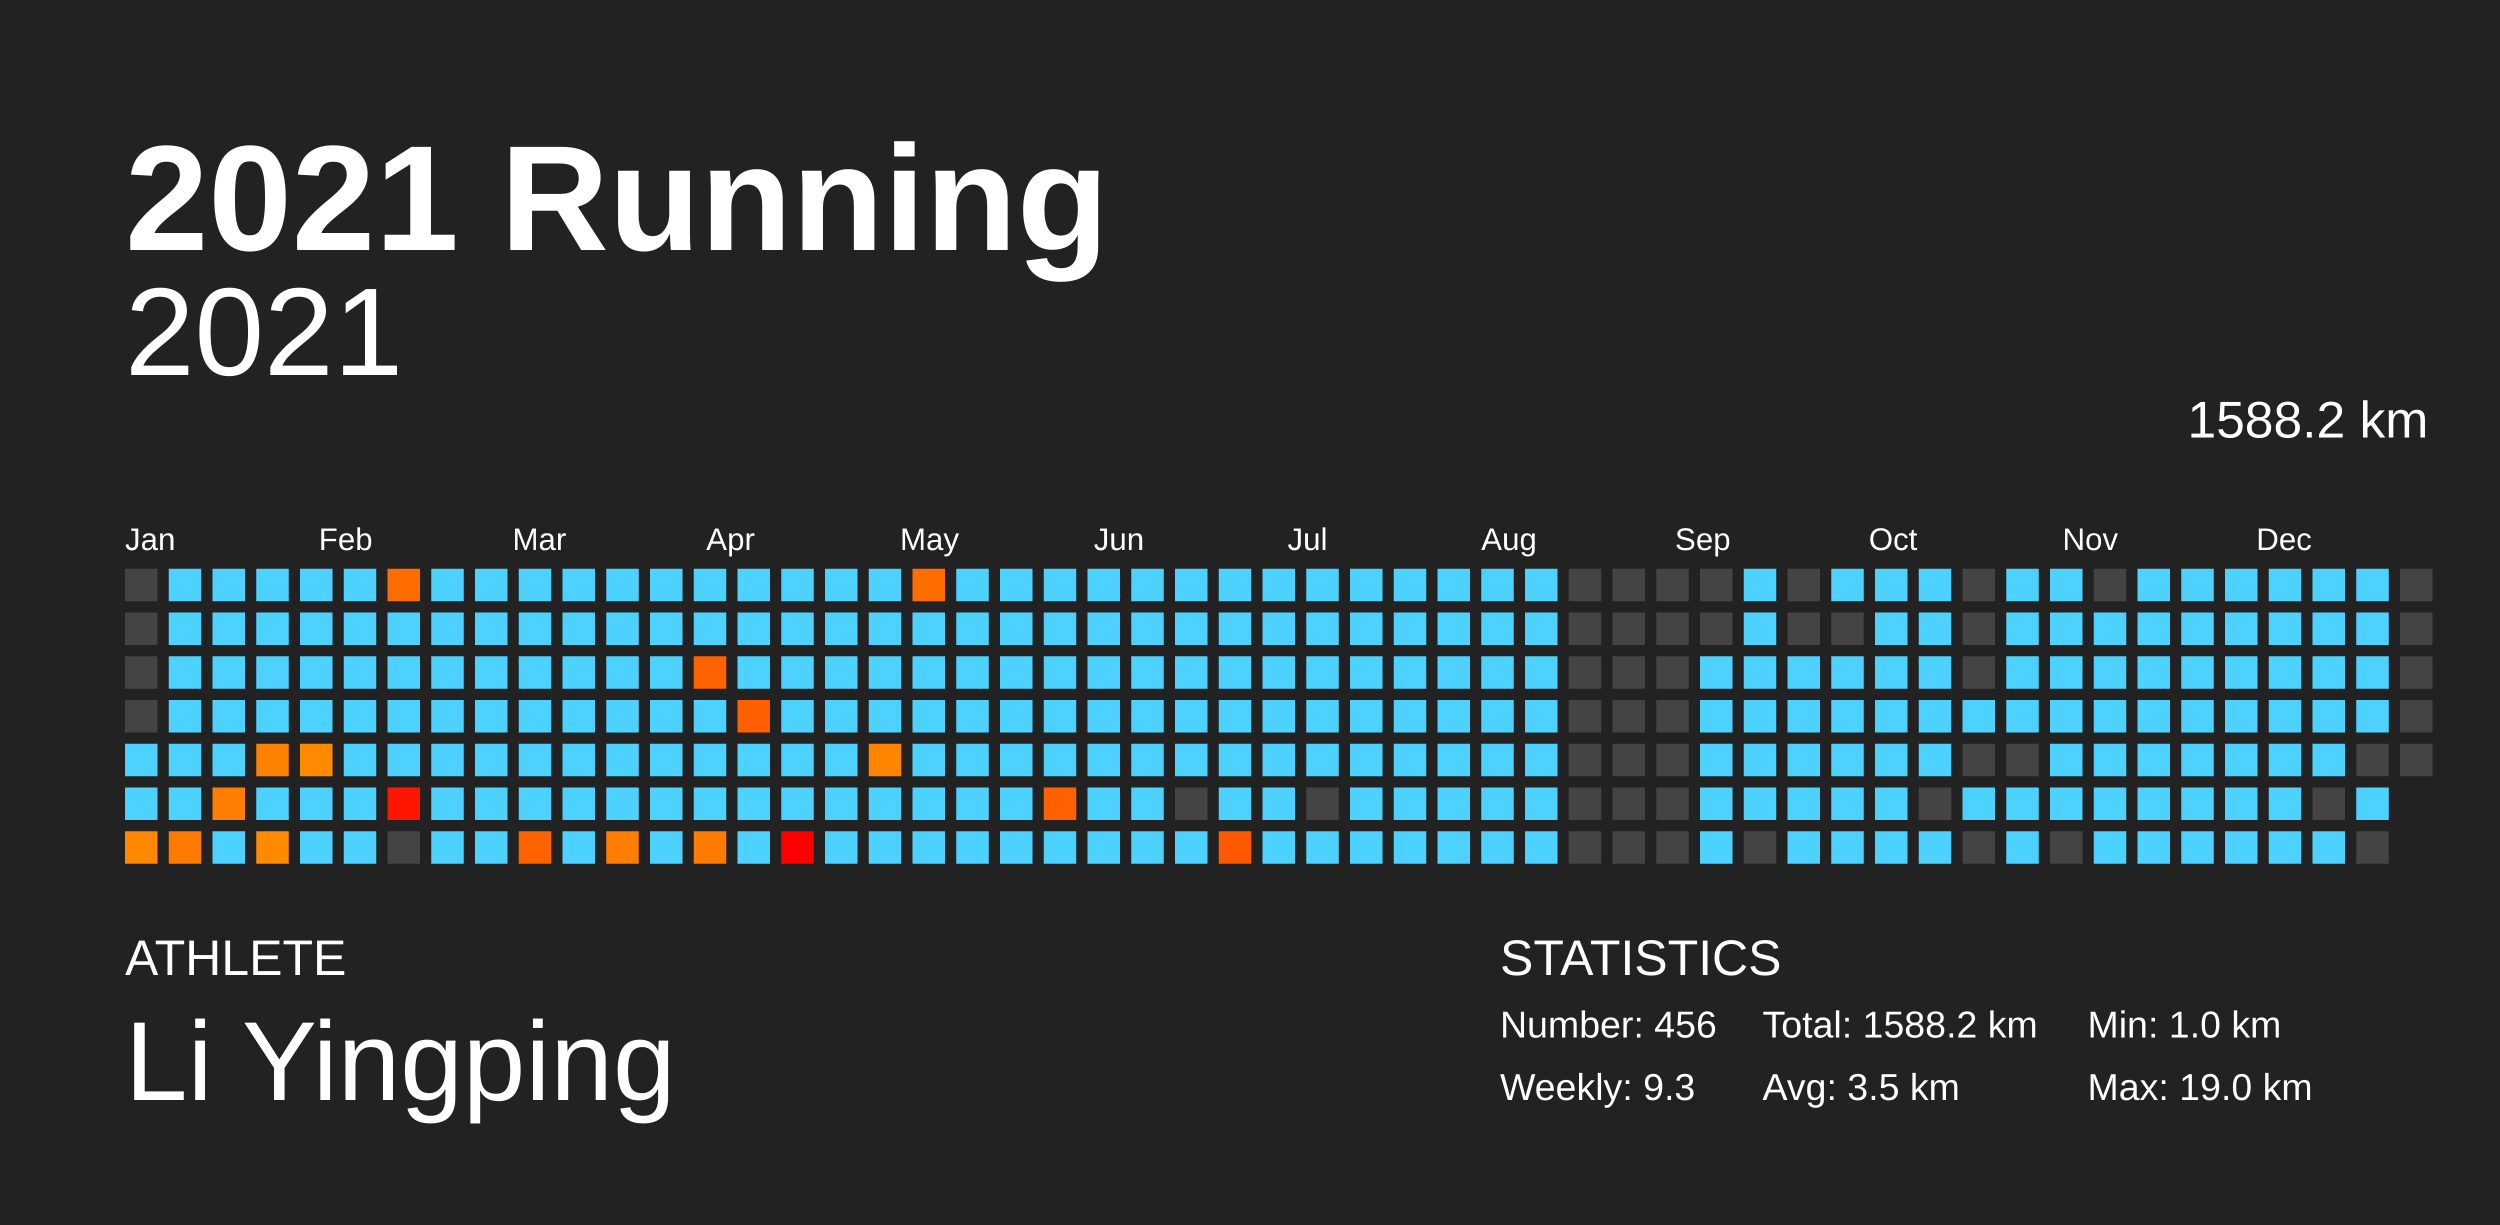
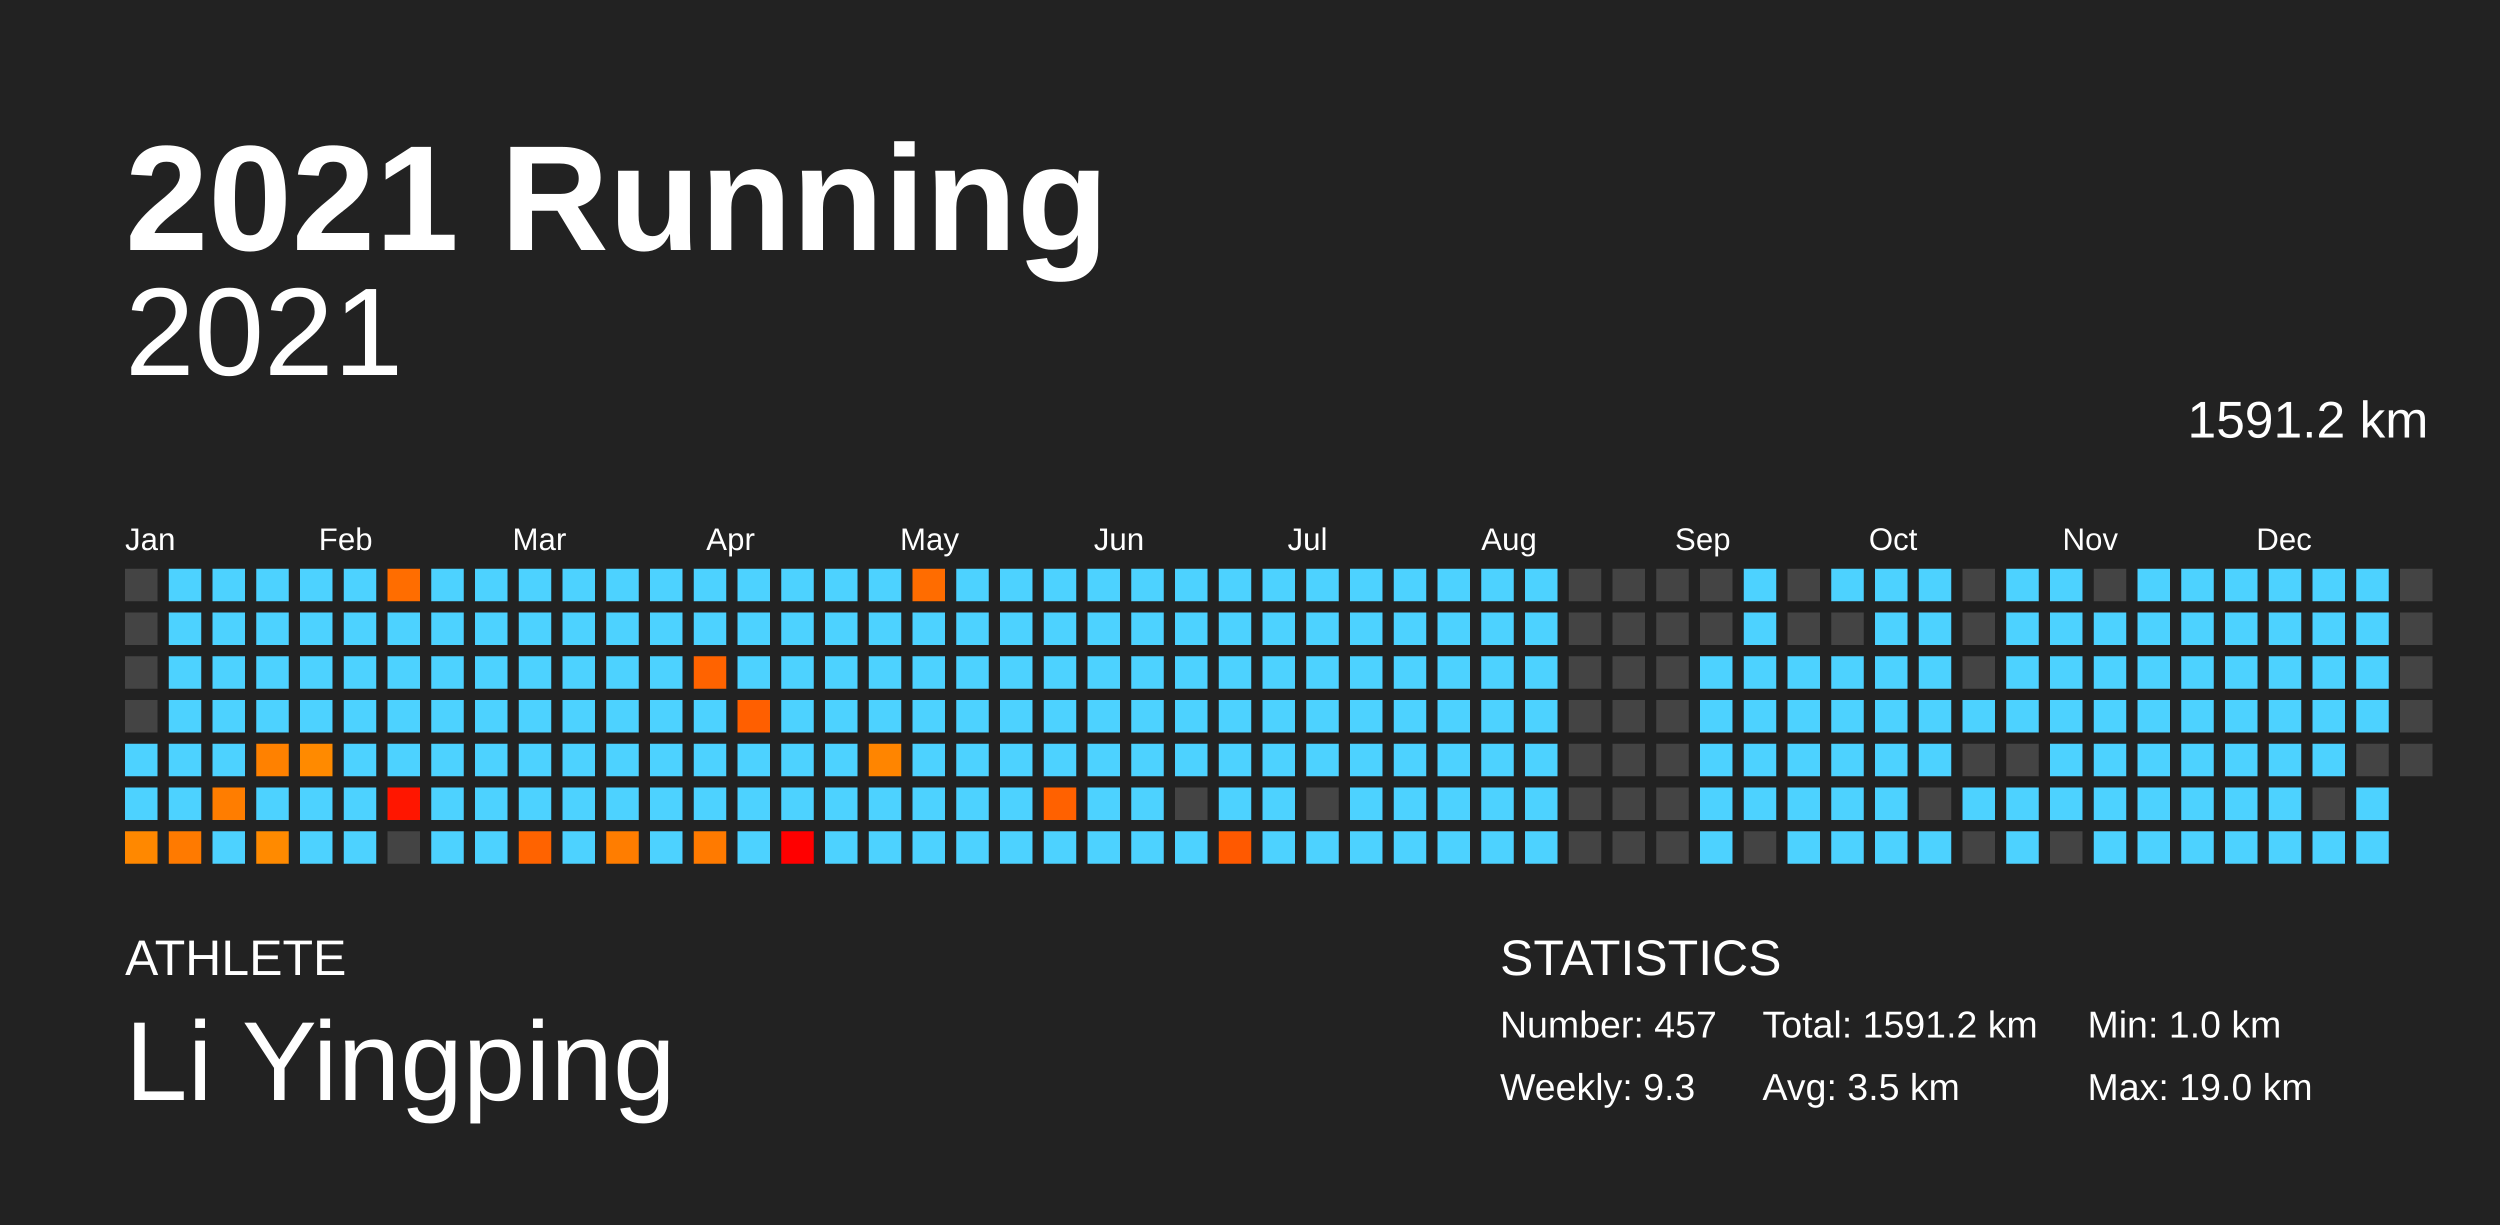
<svg xmlns="http://www.w3.org/2000/svg" baseProfile="full" height="98mm" version="1.1" viewBox="0,0,200,98" width="200mm">
  <defs />
  <rect fill="#222222" height="98" width="200" x="0" y="0" />
  <text fill="#FFFFFF" style="font-size:12px; font-family:Arial; font-weight:bold;" x="10" y="20">2021 Running</text>
  <text fill="#FFFFFF" style="font-size:4px; font-family:Arial" x="10" y="78">ATHLETE</text>
  <text fill="#FFFFFF" style="font-size:9px; font-family:Arial" x="10" y="88">Li Yingping</text>
  <text fill="#FFFFFF" style="font-size:4px; font-family:Arial" x="120" y="78">STATISTICS</text>
-   <text fill="#FFFFFF" style="font-size:3px; font-family:Arial" x="120" y="83">Number: 456</text>
+   <text fill="#FFFFFF" style="font-size:3px; font-family:Arial" x="120" y="83">Number: 457</text>
  <text fill="#FFFFFF" style="font-size:3px; font-family:Arial" x="120" y="88">Weekly: 9.3</text>
-   <text fill="#FFFFFF" style="font-size:3px; font-family:Arial" x="141" y="83">Total: 1588.2 km</text>
+   <text fill="#FFFFFF" style="font-size:3px; font-family:Arial" x="141" y="83">Total: 1591.2 km</text>
  <text fill="#FFFFFF" style="font-size:3px; font-family:Arial" x="141" y="88">Avg: 3.5 km</text>
  <text fill="#FFFFFF" style="font-size:3px; font-family:Arial" x="167" y="83">Min: 1.0 km</text>
  <text fill="#FFFFFF" style="font-size:3px; font-family:Arial" x="167" y="88">Max: 19.0 km</text>
  <text alignment-baseline="hanging" fill="#FFFFFF" style="font-size:10.0px; font-family:Arial;" x="10" y="30">2021</text>
-   <text alignment-baseline="hanging" fill="#FFFFFF" style="font-size:4.125px; font-family:Arial;" x="175" y="35">1588.2 km</text>
+   <text alignment-baseline="hanging" fill="#FFFFFF" style="font-size:4.125px; font-family:Arial;" x="175" y="35">1591.2 km</text>
  <text fill="#FFFFFF" style="font-size:2.5px; font-family:Arial" x="10.0" y="44">Jan</text>
  <text fill="#FFFFFF" style="font-size:2.5px; font-family:Arial" x="25.5" y="44">Feb</text>
  <text fill="#FFFFFF" style="font-size:2.5px; font-family:Arial" x="41.0" y="44">Mar</text>
  <text fill="#FFFFFF" style="font-size:2.5px; font-family:Arial" x="56.5" y="44">Apr</text>
  <text fill="#FFFFFF" style="font-size:2.5px; font-family:Arial" x="72.0" y="44">May</text>
  <text fill="#FFFFFF" style="font-size:2.5px; font-family:Arial" x="87.5" y="44">Jun</text>
  <text fill="#FFFFFF" style="font-size:2.5px; font-family:Arial" x="103.0" y="44">Jul</text>
  <text fill="#FFFFFF" style="font-size:2.5px; font-family:Arial" x="118.5" y="44">Aug</text>
  <text fill="#FFFFFF" style="font-size:2.5px; font-family:Arial" x="134.0" y="44">Sep</text>
  <text fill="#FFFFFF" style="font-size:2.5px; font-family:Arial" x="149.5" y="44">Oct</text>
  <text fill="#FFFFFF" style="font-size:2.5px; font-family:Arial" x="165.0" y="44">Nov</text>
  <text fill="#FFFFFF" style="font-size:2.5px; font-family:Arial" x="180.5" y="44">Dec</text>
  <rect fill="#444444" height="2.6" width="2.6" x="10.0" y="45.5" />
  <rect fill="#444444" height="2.6" width="2.6" x="10.0" y="49.0" />
  <rect fill="#444444" height="2.6" width="2.6" x="10.0" y="52.5" />
  <rect fill="#444444" height="2.6" width="2.6" x="10.0" y="56.0" />
  <rect fill="#4dd2ff" height="2.6" width="2.6" x="10.0" y="59.5" />
  <rect fill="#4dd2ff" height="2.6" width="2.6" x="10.0" y="63.0" />
  <rect fill="#ff8800" height="2.6" width="2.6" x="10.0" y="66.5" />
  <rect fill="#4dd2ff" height="2.6" width="2.6" x="13.5" y="45.5" />
  <rect fill="#4dd2ff" height="2.6" width="2.6" x="13.5" y="49.0" />
  <rect fill="#4dd2ff" height="2.6" width="2.6" x="13.5" y="52.5" />
  <rect fill="#4dd2ff" height="2.6" width="2.6" x="13.5" y="56.0" />
  <rect fill="#4dd2ff" height="2.6" width="2.6" x="13.5" y="59.5" />
  <rect fill="#4dd2ff" height="2.6" width="2.6" x="13.5" y="63.0" />
  <rect fill="#ff7a00" height="2.6" width="2.6" x="13.5" y="66.5" />
  <rect fill="#4dd2ff" height="2.6" width="2.6" x="17.0" y="45.5" />
  <rect fill="#4dd2ff" height="2.6" width="2.6" x="17.0" y="49.0" />
  <rect fill="#4dd2ff" height="2.6" width="2.6" x="17.0" y="52.5" />
  <rect fill="#4dd2ff" height="2.6" width="2.6" x="17.0" y="56.0" />
  <rect fill="#4dd2ff" height="2.6" width="2.6" x="17.0" y="59.5" />
  <rect fill="#ff7d00" height="2.6" width="2.6" x="17.0" y="63.0" />
  <rect fill="#4dd2ff" height="2.6" width="2.6" x="17.0" y="66.5" />
  <rect fill="#4dd2ff" height="2.6" width="2.6" x="20.5" y="45.5" />
  <rect fill="#4dd2ff" height="2.6" width="2.6" x="20.5" y="49.0" />
  <rect fill="#4dd2ff" height="2.6" width="2.6" x="20.5" y="52.5" />
  <rect fill="#4dd2ff" height="2.6" width="2.6" x="20.5" y="56.0" />
  <rect fill="#ff8100" height="2.6" width="2.6" x="20.5" y="59.5" />
  <rect fill="#4dd2ff" height="2.6" width="2.6" x="20.5" y="63.0" />
  <rect fill="#ff8a00" height="2.6" width="2.6" x="20.5" y="66.5" />
  <rect fill="#4dd2ff" height="2.6" width="2.6" x="24.0" y="45.5" />
  <rect fill="#4dd2ff" height="2.6" width="2.6" x="24.0" y="49.0" />
  <rect fill="#4dd2ff" height="2.6" width="2.6" x="24.0" y="52.5" />
  <rect fill="#4dd2ff" height="2.6" width="2.6" x="24.0" y="56.0" />
  <rect fill="#ff8a00" height="2.6" width="2.6" x="24.0" y="59.5" />
  <rect fill="#4dd2ff" height="2.6" width="2.6" x="24.0" y="63.0" />
  <rect fill="#4dd2ff" height="2.6" width="2.6" x="24.0" y="66.5" />
  <rect fill="#4dd2ff" height="2.6" width="2.6" x="27.5" y="45.5" />
  <rect fill="#4dd2ff" height="2.6" width="2.6" x="27.5" y="49.0" />
  <rect fill="#4dd2ff" height="2.6" width="2.6" x="27.5" y="52.5" />
  <rect fill="#4dd2ff" height="2.6" width="2.6" x="27.5" y="56.0" />
  <rect fill="#4dd2ff" height="2.6" width="2.6" x="27.5" y="59.5" />
  <rect fill="#4dd2ff" height="2.6" width="2.6" x="27.5" y="63.0" />
  <rect fill="#4dd2ff" height="2.6" width="2.6" x="27.5" y="66.5" />
  <rect fill="#ff6d00" height="2.6" width="2.6" x="31.0" y="45.5" />
  <rect fill="#4dd2ff" height="2.6" width="2.6" x="31.0" y="49.0" />
  <rect fill="#4dd2ff" height="2.6" width="2.6" x="31.0" y="52.5" />
  <rect fill="#4dd2ff" height="2.6" width="2.6" x="31.0" y="56.0" />
  <rect fill="#4dd2ff" height="2.6" width="2.6" x="31.0" y="59.5" />
  <rect fill="#ff1600" height="2.6" width="2.6" x="31.0" y="63.0" />
  <rect fill="#444444" height="2.6" width="2.6" x="31.0" y="66.5" />
  <rect fill="#4dd2ff" height="2.6" width="2.6" x="34.5" y="45.5" />
  <rect fill="#4dd2ff" height="2.6" width="2.6" x="34.5" y="49.0" />
  <rect fill="#4dd2ff" height="2.6" width="2.6" x="34.5" y="52.5" />
  <rect fill="#4dd2ff" height="2.6" width="2.6" x="34.5" y="56.0" />
  <rect fill="#4dd2ff" height="2.6" width="2.6" x="34.5" y="59.5" />
  <rect fill="#4dd2ff" height="2.6" width="2.6" x="34.5" y="63.0" />
  <rect fill="#4dd2ff" height="2.6" width="2.6" x="34.5" y="66.5" />
  <rect fill="#4dd2ff" height="2.6" width="2.6" x="38.0" y="45.5" />
  <rect fill="#4dd2ff" height="2.6" width="2.6" x="38.0" y="49.0" />
  <rect fill="#4dd2ff" height="2.6" width="2.6" x="38.0" y="52.5" />
  <rect fill="#4dd2ff" height="2.6" width="2.6" x="38.0" y="56.0" />
  <rect fill="#4dd2ff" height="2.6" width="2.6" x="38.0" y="59.5" />
  <rect fill="#4dd2ff" height="2.6" width="2.6" x="38.0" y="63.0" />
  <rect fill="#4dd2ff" height="2.6" width="2.6" x="38.0" y="66.5" />
  <rect fill="#4dd2ff" height="2.6" width="2.6" x="41.5" y="45.5" />
  <rect fill="#4dd2ff" height="2.6" width="2.6" x="41.5" y="49.0" />
  <rect fill="#4dd2ff" height="2.6" width="2.6" x="41.5" y="52.5" />
  <rect fill="#4dd2ff" height="2.6" width="2.6" x="41.5" y="56.0" />
  <rect fill="#4dd2ff" height="2.6" width="2.6" x="41.5" y="59.5" />
  <rect fill="#4dd2ff" height="2.6" width="2.6" x="41.5" y="63.0" />
  <rect fill="#ff6300" height="2.6" width="2.6" x="41.5" y="66.5" />
  <rect fill="#4dd2ff" height="2.6" width="2.6" x="45.0" y="45.5" />
  <rect fill="#4dd2ff" height="2.6" width="2.6" x="45.0" y="49.0" />
  <rect fill="#4dd2ff" height="2.6" width="2.6" x="45.0" y="52.5" />
  <rect fill="#4dd2ff" height="2.6" width="2.6" x="45.0" y="56.0" />
  <rect fill="#4dd2ff" height="2.6" width="2.6" x="45.0" y="59.5" />
  <rect fill="#4dd2ff" height="2.6" width="2.6" x="45.0" y="63.0" />
  <rect fill="#4dd2ff" height="2.6" width="2.6" x="45.0" y="66.5" />
  <rect fill="#4dd2ff" height="2.6" width="2.6" x="48.5" y="45.5" />
  <rect fill="#4dd2ff" height="2.6" width="2.6" x="48.5" y="49.0" />
  <rect fill="#4dd2ff" height="2.6" width="2.6" x="48.5" y="52.5" />
  <rect fill="#4dd2ff" height="2.6" width="2.6" x="48.5" y="56.0" />
  <rect fill="#4dd2ff" height="2.6" width="2.6" x="48.5" y="59.5" />
  <rect fill="#4dd2ff" height="2.6" width="2.6" x="48.5" y="63.0" />
  <rect fill="#ff7d00" height="2.6" width="2.6" x="48.5" y="66.5" />
  <rect fill="#4dd2ff" height="2.6" width="2.6" x="52.0" y="45.5" />
  <rect fill="#4dd2ff" height="2.6" width="2.6" x="52.0" y="49.0" />
  <rect fill="#4dd2ff" height="2.6" width="2.6" x="52.0" y="52.5" />
  <rect fill="#4dd2ff" height="2.6" width="2.6" x="52.0" y="56.0" />
  <rect fill="#4dd2ff" height="2.6" width="2.6" x="52.0" y="59.5" />
  <rect fill="#4dd2ff" height="2.6" width="2.6" x="52.0" y="63.0" />
  <rect fill="#4dd2ff" height="2.6" width="2.6" x="52.0" y="66.5" />
  <rect fill="#4dd2ff" height="2.6" width="2.6" x="55.5" y="45.5" />
  <rect fill="#4dd2ff" height="2.6" width="2.6" x="55.5" y="49.0" />
  <rect fill="#ff6300" height="2.6" width="2.6" x="55.5" y="52.5" />
  <rect fill="#4dd2ff" height="2.6" width="2.6" x="55.5" y="56.0" />
  <rect fill="#4dd2ff" height="2.6" width="2.6" x="55.5" y="59.5" />
  <rect fill="#4dd2ff" height="2.6" width="2.6" x="55.5" y="63.0" />
  <rect fill="#ff7a00" height="2.6" width="2.6" x="55.5" y="66.5" />
  <rect fill="#4dd2ff" height="2.6" width="2.6" x="59.0" y="45.5" />
  <rect fill="#4dd2ff" height="2.6" width="2.6" x="59.0" y="49.0" />
  <rect fill="#4dd2ff" height="2.6" width="2.6" x="59.0" y="52.5" />
  <rect fill="#ff5f00" height="2.6" width="2.6" x="59.0" y="56.0" />
  <rect fill="#4dd2ff" height="2.6" width="2.6" x="59.0" y="59.5" />
  <rect fill="#4dd2ff" height="2.6" width="2.6" x="59.0" y="63.0" />
  <rect fill="#4dd2ff" height="2.6" width="2.6" x="59.0" y="66.5" />
  <rect fill="#4dd2ff" height="2.6" width="2.6" x="62.5" y="45.5" />
  <rect fill="#4dd2ff" height="2.6" width="2.6" x="62.5" y="49.0" />
  <rect fill="#4dd2ff" height="2.6" width="2.6" x="62.5" y="52.5" />
  <rect fill="#4dd2ff" height="2.6" width="2.6" x="62.5" y="56.0" />
  <rect fill="#4dd2ff" height="2.6" width="2.6" x="62.5" y="59.5" />
  <rect fill="#4dd2ff" height="2.6" width="2.6" x="62.5" y="63.0" />
  <rect fill="red" height="2.6" width="2.6" x="62.5" y="66.5" />
  <rect fill="#4dd2ff" height="2.6" width="2.6" x="66.0" y="45.5" />
  <rect fill="#4dd2ff" height="2.6" width="2.6" x="66.0" y="49.0" />
  <rect fill="#4dd2ff" height="2.6" width="2.6" x="66.0" y="52.5" />
  <rect fill="#4dd2ff" height="2.6" width="2.6" x="66.0" y="56.0" />
  <rect fill="#4dd2ff" height="2.6" width="2.6" x="66.0" y="59.5" />
  <rect fill="#4dd2ff" height="2.6" width="2.6" x="66.0" y="63.0" />
  <rect fill="#4dd2ff" height="2.6" width="2.6" x="66.0" y="66.5" />
  <rect fill="#4dd2ff" height="2.6" width="2.6" x="69.5" y="45.5" />
  <rect fill="#4dd2ff" height="2.6" width="2.6" x="69.5" y="49.0" />
  <rect fill="#4dd2ff" height="2.6" width="2.6" x="69.5" y="52.5" />
  <rect fill="#4dd2ff" height="2.6" width="2.6" x="69.5" y="56.0" />
  <rect fill="#ff8500" height="2.6" width="2.6" x="69.5" y="59.5" />
  <rect fill="#4dd2ff" height="2.6" width="2.6" x="69.5" y="63.0" />
  <rect fill="#4dd2ff" height="2.6" width="2.6" x="69.5" y="66.5" />
  <rect fill="#ff6c00" height="2.6" width="2.6" x="73.0" y="45.5" />
  <rect fill="#4dd2ff" height="2.6" width="2.6" x="73.0" y="49.0" />
  <rect fill="#4dd2ff" height="2.6" width="2.6" x="73.0" y="52.5" />
  <rect fill="#4dd2ff" height="2.6" width="2.6" x="73.0" y="56.0" />
  <rect fill="#4dd2ff" height="2.6" width="2.6" x="73.0" y="59.5" />
  <rect fill="#4dd2ff" height="2.6" width="2.6" x="73.0" y="63.0" />
  <rect fill="#4dd2ff" height="2.6" width="2.6" x="73.0" y="66.5" />
  <rect fill="#4dd2ff" height="2.6" width="2.6" x="76.5" y="45.5" />
  <rect fill="#4dd2ff" height="2.6" width="2.6" x="76.5" y="49.0" />
  <rect fill="#4dd2ff" height="2.6" width="2.6" x="76.5" y="52.5" />
  <rect fill="#4dd2ff" height="2.6" width="2.6" x="76.5" y="56.0" />
  <rect fill="#4dd2ff" height="2.6" width="2.6" x="76.5" y="59.5" />
  <rect fill="#4dd2ff" height="2.6" width="2.6" x="76.5" y="63.0" />
  <rect fill="#4dd2ff" height="2.6" width="2.6" x="76.5" y="66.5" />
  <rect fill="#4dd2ff" height="2.6" width="2.6" x="80.0" y="45.5" />
  <rect fill="#4dd2ff" height="2.6" width="2.6" x="80.0" y="49.0" />
  <rect fill="#4dd2ff" height="2.6" width="2.6" x="80.0" y="52.5" />
  <rect fill="#4dd2ff" height="2.6" width="2.6" x="80.0" y="56.0" />
  <rect fill="#4dd2ff" height="2.6" width="2.6" x="80.0" y="59.5" />
  <rect fill="#4dd2ff" height="2.6" width="2.6" x="80.0" y="63.0" />
  <rect fill="#4dd2ff" height="2.6" width="2.6" x="80.0" y="66.5" />
  <rect fill="#4dd2ff" height="2.6" width="2.6" x="83.5" y="45.5" />
  <rect fill="#4dd2ff" height="2.6" width="2.6" x="83.5" y="49.0" />
  <rect fill="#4dd2ff" height="2.6" width="2.6" x="83.5" y="52.5" />
  <rect fill="#4dd2ff" height="2.6" width="2.6" x="83.5" y="56.0" />
  <rect fill="#4dd2ff" height="2.6" width="2.6" x="83.5" y="59.5" />
  <rect fill="#ff6100" height="2.6" width="2.6" x="83.5" y="63.0" />
  <rect fill="#4dd2ff" height="2.6" width="2.6" x="83.5" y="66.5" />
  <rect fill="#4dd2ff" height="2.6" width="2.6" x="87.0" y="45.5" />
  <rect fill="#4dd2ff" height="2.6" width="2.6" x="87.0" y="49.0" />
  <rect fill="#4dd2ff" height="2.6" width="2.6" x="87.0" y="52.5" />
  <rect fill="#4dd2ff" height="2.6" width="2.6" x="87.0" y="56.0" />
  <rect fill="#4dd2ff" height="2.6" width="2.6" x="87.0" y="59.5" />
  <rect fill="#4dd2ff" height="2.6" width="2.6" x="87.0" y="63.0" />
  <rect fill="#4dd2ff" height="2.6" width="2.6" x="87.0" y="66.5" />
  <rect fill="#4dd2ff" height="2.6" width="2.6" x="90.5" y="45.5" />
  <rect fill="#4dd2ff" height="2.6" width="2.6" x="90.5" y="49.0" />
  <rect fill="#4dd2ff" height="2.6" width="2.6" x="90.5" y="52.5" />
  <rect fill="#4dd2ff" height="2.6" width="2.6" x="90.5" y="56.0" />
  <rect fill="#4dd2ff" height="2.6" width="2.6" x="90.5" y="59.5" />
  <rect fill="#4dd2ff" height="2.6" width="2.6" x="90.5" y="63.0" />
  <rect fill="#4dd2ff" height="2.6" width="2.6" x="90.5" y="66.5" />
  <rect fill="#4dd2ff" height="2.6" width="2.6" x="94.0" y="45.5" />
  <rect fill="#4dd2ff" height="2.6" width="2.6" x="94.0" y="49.0" />
  <rect fill="#4dd2ff" height="2.6" width="2.6" x="94.0" y="52.5" />
  <rect fill="#4dd2ff" height="2.6" width="2.6" x="94.0" y="56.0" />
  <rect fill="#4dd2ff" height="2.6" width="2.6" x="94.0" y="59.5" />
  <rect fill="#444444" height="2.6" width="2.6" x="94.0" y="63.0" />
  <rect fill="#4dd2ff" height="2.6" width="2.6" x="94.0" y="66.5" />
  <rect fill="#4dd2ff" height="2.6" width="2.6" x="97.5" y="45.5" />
  <rect fill="#4dd2ff" height="2.6" width="2.6" x="97.5" y="49.0" />
  <rect fill="#4dd2ff" height="2.6" width="2.6" x="97.5" y="52.5" />
  <rect fill="#4dd2ff" height="2.6" width="2.6" x="97.5" y="56.0" />
  <rect fill="#4dd2ff" height="2.6" width="2.6" x="97.5" y="59.5" />
  <rect fill="#4dd2ff" height="2.6" width="2.6" x="97.5" y="63.0" />
  <rect fill="#ff5900" height="2.6" width="2.6" x="97.5" y="66.5" />
  <rect fill="#4dd2ff" height="2.6" width="2.6" x="101.0" y="45.5" />
  <rect fill="#4dd2ff" height="2.6" width="2.6" x="101.0" y="49.0" />
  <rect fill="#4dd2ff" height="2.6" width="2.6" x="101.0" y="52.5" />
  <rect fill="#4dd2ff" height="2.6" width="2.6" x="101.0" y="56.0" />
  <rect fill="#4dd2ff" height="2.6" width="2.6" x="101.0" y="59.5" />
  <rect fill="#4dd2ff" height="2.6" width="2.6" x="101.0" y="63.0" />
  <rect fill="#4dd2ff" height="2.6" width="2.6" x="101.0" y="66.5" />
  <rect fill="#4dd2ff" height="2.6" width="2.6" x="104.5" y="45.5" />
  <rect fill="#4dd2ff" height="2.6" width="2.6" x="104.5" y="49.0" />
  <rect fill="#4dd2ff" height="2.6" width="2.6" x="104.5" y="52.5" />
  <rect fill="#4dd2ff" height="2.6" width="2.6" x="104.5" y="56.0" />
  <rect fill="#4dd2ff" height="2.6" width="2.6" x="104.5" y="59.5" />
  <rect fill="#444444" height="2.6" width="2.6" x="104.5" y="63.0" />
  <rect fill="#4dd2ff" height="2.6" width="2.6" x="104.5" y="66.5" />
  <rect fill="#4dd2ff" height="2.6" width="2.6" x="108.0" y="45.5" />
  <rect fill="#4dd2ff" height="2.6" width="2.6" x="108.0" y="49.0" />
  <rect fill="#4dd2ff" height="2.6" width="2.6" x="108.0" y="52.5" />
  <rect fill="#4dd2ff" height="2.6" width="2.6" x="108.0" y="56.0" />
  <rect fill="#4dd2ff" height="2.6" width="2.6" x="108.0" y="59.5" />
  <rect fill="#4dd2ff" height="2.6" width="2.6" x="108.0" y="63.0" />
  <rect fill="#4dd2ff" height="2.6" width="2.6" x="108.0" y="66.5" />
  <rect fill="#4dd2ff" height="2.6" width="2.6" x="111.5" y="45.5" />
  <rect fill="#4dd2ff" height="2.6" width="2.6" x="111.5" y="49.0" />
  <rect fill="#4dd2ff" height="2.6" width="2.6" x="111.5" y="52.5" />
  <rect fill="#4dd2ff" height="2.6" width="2.6" x="111.5" y="56.0" />
  <rect fill="#4dd2ff" height="2.6" width="2.6" x="111.5" y="59.5" />
  <rect fill="#4dd2ff" height="2.6" width="2.6" x="111.5" y="63.0" />
  <rect fill="#4dd2ff" height="2.6" width="2.6" x="111.5" y="66.5" />
  <rect fill="#4dd2ff" height="2.6" width="2.6" x="115.0" y="45.5" />
  <rect fill="#4dd2ff" height="2.6" width="2.6" x="115.0" y="49.0" />
  <rect fill="#4dd2ff" height="2.6" width="2.6" x="115.0" y="52.5" />
  <rect fill="#4dd2ff" height="2.6" width="2.6" x="115.0" y="56.0" />
  <rect fill="#4dd2ff" height="2.6" width="2.6" x="115.0" y="59.5" />
  <rect fill="#4dd2ff" height="2.6" width="2.6" x="115.0" y="63.0" />
  <rect fill="#4dd2ff" height="2.6" width="2.6" x="115.0" y="66.5" />
  <rect fill="#4dd2ff" height="2.6" width="2.6" x="118.5" y="45.5" />
  <rect fill="#4dd2ff" height="2.6" width="2.6" x="118.5" y="49.0" />
  <rect fill="#4dd2ff" height="2.6" width="2.6" x="118.5" y="52.5" />
  <rect fill="#4dd2ff" height="2.6" width="2.6" x="118.5" y="56.0" />
  <rect fill="#4dd2ff" height="2.6" width="2.6" x="118.5" y="59.5" />
  <rect fill="#4dd2ff" height="2.6" width="2.6" x="118.5" y="63.0" />
  <rect fill="#4dd2ff" height="2.6" width="2.6" x="118.5" y="66.5" />
  <rect fill="#4dd2ff" height="2.6" width="2.6" x="122.0" y="45.5" />
  <rect fill="#4dd2ff" height="2.6" width="2.6" x="122.0" y="49.0" />
  <rect fill="#4dd2ff" height="2.6" width="2.6" x="122.0" y="52.5" />
  <rect fill="#4dd2ff" height="2.6" width="2.6" x="122.0" y="56.0" />
  <rect fill="#4dd2ff" height="2.6" width="2.6" x="122.0" y="59.5" />
  <rect fill="#4dd2ff" height="2.6" width="2.6" x="122.0" y="63.0" />
  <rect fill="#4dd2ff" height="2.6" width="2.6" x="122.0" y="66.5" />
  <rect fill="#444444" height="2.6" width="2.6" x="125.5" y="45.5" />
  <rect fill="#444444" height="2.6" width="2.6" x="125.5" y="49.0" />
  <rect fill="#444444" height="2.6" width="2.6" x="125.5" y="52.5" />
  <rect fill="#444444" height="2.6" width="2.6" x="125.5" y="56.0" />
  <rect fill="#444444" height="2.6" width="2.6" x="125.5" y="59.5" />
  <rect fill="#444444" height="2.6" width="2.6" x="125.5" y="63.0" />
  <rect fill="#444444" height="2.6" width="2.6" x="125.5" y="66.5" />
  <rect fill="#444444" height="2.6" width="2.6" x="129.0" y="45.5" />
  <rect fill="#444444" height="2.6" width="2.6" x="129.0" y="49.0" />
  <rect fill="#444444" height="2.6" width="2.6" x="129.0" y="52.5" />
  <rect fill="#444444" height="2.6" width="2.6" x="129.0" y="56.0" />
  <rect fill="#444444" height="2.6" width="2.6" x="129.0" y="59.5" />
  <rect fill="#444444" height="2.6" width="2.6" x="129.0" y="63.0" />
  <rect fill="#444444" height="2.6" width="2.6" x="129.0" y="66.5" />
  <rect fill="#444444" height="2.6" width="2.6" x="132.5" y="45.5" />
  <rect fill="#444444" height="2.6" width="2.6" x="132.5" y="49.0" />
  <rect fill="#444444" height="2.6" width="2.6" x="132.5" y="52.5" />
  <rect fill="#444444" height="2.6" width="2.6" x="132.5" y="56.0" />
  <rect fill="#444444" height="2.6" width="2.6" x="132.5" y="59.5" />
  <rect fill="#444444" height="2.6" width="2.6" x="132.5" y="63.0" />
  <rect fill="#444444" height="2.6" width="2.6" x="132.5" y="66.5" />
  <rect fill="#444444" height="2.6" width="2.6" x="136.0" y="45.5" />
  <rect fill="#444444" height="2.6" width="2.6" x="136.0" y="49.0" />
  <rect fill="#4dd2ff" height="2.6" width="2.6" x="136.0" y="52.5" />
  <rect fill="#4dd2ff" height="2.6" width="2.6" x="136.0" y="56.0" />
  <rect fill="#4dd2ff" height="2.6" width="2.6" x="136.0" y="59.5" />
  <rect fill="#4dd2ff" height="2.6" width="2.6" x="136.0" y="63.0" />
  <rect fill="#4dd2ff" height="2.6" width="2.6" x="136.0" y="66.5" />
  <rect fill="#4dd2ff" height="2.6" width="2.6" x="139.5" y="45.5" />
  <rect fill="#4dd2ff" height="2.6" width="2.6" x="139.5" y="49.0" />
  <rect fill="#4dd2ff" height="2.6" width="2.6" x="139.5" y="52.5" />
  <rect fill="#4dd2ff" height="2.6" width="2.6" x="139.5" y="56.0" />
  <rect fill="#4dd2ff" height="2.6" width="2.6" x="139.5" y="59.5" />
  <rect fill="#4dd2ff" height="2.6" width="2.6" x="139.5" y="63.0" />
  <rect fill="#444444" height="2.6" width="2.6" x="139.5" y="66.5" />
  <rect fill="#444444" height="2.6" width="2.6" x="143.0" y="45.5" />
  <rect fill="#444444" height="2.6" width="2.6" x="143.0" y="49.0" />
  <rect fill="#4dd2ff" height="2.6" width="2.6" x="143.0" y="52.5" />
  <rect fill="#4dd2ff" height="2.6" width="2.6" x="143.0" y="56.0" />
  <rect fill="#4dd2ff" height="2.6" width="2.6" x="143.0" y="59.5" />
  <rect fill="#4dd2ff" height="2.6" width="2.6" x="143.0" y="63.0" />
  <rect fill="#4dd2ff" height="2.6" width="2.6" x="143.0" y="66.5" />
  <rect fill="#4dd2ff" height="2.6" width="2.6" x="146.5" y="45.5" />
  <rect fill="#444444" height="2.6" width="2.6" x="146.5" y="49.0" />
  <rect fill="#4dd2ff" height="2.6" width="2.6" x="146.5" y="52.5" />
  <rect fill="#4dd2ff" height="2.6" width="2.6" x="146.5" y="56.0" />
  <rect fill="#4dd2ff" height="2.6" width="2.6" x="146.5" y="59.5" />
  <rect fill="#4dd2ff" height="2.6" width="2.6" x="146.5" y="63.0" />
  <rect fill="#4dd2ff" height="2.6" width="2.6" x="146.5" y="66.5" />
  <rect fill="#4dd2ff" height="2.6" width="2.6" x="150.0" y="45.5" />
  <rect fill="#4dd2ff" height="2.6" width="2.6" x="150.0" y="49.0" />
  <rect fill="#4dd2ff" height="2.6" width="2.6" x="150.0" y="52.5" />
  <rect fill="#4dd2ff" height="2.6" width="2.6" x="150.0" y="56.0" />
  <rect fill="#4dd2ff" height="2.6" width="2.6" x="150.0" y="59.5" />
  <rect fill="#4dd2ff" height="2.6" width="2.6" x="150.0" y="63.0" />
  <rect fill="#4dd2ff" height="2.6" width="2.6" x="150.0" y="66.5" />
  <rect fill="#4dd2ff" height="2.6" width="2.6" x="153.5" y="45.5" />
  <rect fill="#4dd2ff" height="2.6" width="2.6" x="153.5" y="49.0" />
  <rect fill="#4dd2ff" height="2.6" width="2.6" x="153.5" y="52.5" />
  <rect fill="#4dd2ff" height="2.6" width="2.6" x="153.5" y="56.0" />
  <rect fill="#4dd2ff" height="2.6" width="2.6" x="153.5" y="59.5" />
  <rect fill="#444444" height="2.6" width="2.6" x="153.5" y="63.0" />
  <rect fill="#4dd2ff" height="2.6" width="2.6" x="153.5" y="66.5" />
  <rect fill="#444444" height="2.6" width="2.6" x="157.0" y="45.5" />
  <rect fill="#444444" height="2.6" width="2.6" x="157.0" y="49.0" />
  <rect fill="#444444" height="2.6" width="2.6" x="157.0" y="52.5" />
  <rect fill="#4dd2ff" height="2.6" width="2.6" x="157.0" y="56.0" />
  <rect fill="#444444" height="2.6" width="2.6" x="157.0" y="59.5" />
  <rect fill="#4dd2ff" height="2.6" width="2.6" x="157.0" y="63.0" />
  <rect fill="#444444" height="2.6" width="2.6" x="157.0" y="66.5" />
  <rect fill="#4dd2ff" height="2.6" width="2.6" x="160.5" y="45.5" />
  <rect fill="#4dd2ff" height="2.6" width="2.6" x="160.5" y="49.0" />
  <rect fill="#4dd2ff" height="2.6" width="2.6" x="160.5" y="52.5" />
  <rect fill="#4dd2ff" height="2.6" width="2.6" x="160.5" y="56.0" />
  <rect fill="#444444" height="2.6" width="2.6" x="160.5" y="59.5" />
  <rect fill="#4dd2ff" height="2.6" width="2.6" x="160.5" y="63.0" />
  <rect fill="#4dd2ff" height="2.6" width="2.6" x="160.5" y="66.5" />
  <rect fill="#4dd2ff" height="2.6" width="2.6" x="164.0" y="45.5" />
  <rect fill="#4dd2ff" height="2.6" width="2.6" x="164.0" y="49.0" />
  <rect fill="#4dd2ff" height="2.6" width="2.6" x="164.0" y="52.5" />
  <rect fill="#4dd2ff" height="2.6" width="2.6" x="164.0" y="56.0" />
  <rect fill="#4dd2ff" height="2.6" width="2.6" x="164.0" y="59.5" />
  <rect fill="#4dd2ff" height="2.6" width="2.6" x="164.0" y="63.0" />
  <rect fill="#444444" height="2.6" width="2.6" x="164.0" y="66.5" />
  <rect fill="#444444" height="2.6" width="2.6" x="167.5" y="45.5" />
  <rect fill="#4dd2ff" height="2.6" width="2.6" x="167.5" y="49.0" />
  <rect fill="#4dd2ff" height="2.6" width="2.6" x="167.5" y="52.5" />
  <rect fill="#4dd2ff" height="2.6" width="2.6" x="167.5" y="56.0" />
  <rect fill="#4dd2ff" height="2.6" width="2.6" x="167.5" y="59.5" />
  <rect fill="#4dd2ff" height="2.6" width="2.6" x="167.5" y="63.0" />
  <rect fill="#4dd2ff" height="2.6" width="2.6" x="167.5" y="66.5" />
  <rect fill="#4dd2ff" height="2.6" width="2.6" x="171.0" y="45.5" />
  <rect fill="#4dd2ff" height="2.6" width="2.6" x="171.0" y="49.0" />
  <rect fill="#4dd2ff" height="2.6" width="2.6" x="171.0" y="52.5" />
  <rect fill="#4dd2ff" height="2.6" width="2.6" x="171.0" y="56.0" />
  <rect fill="#4dd2ff" height="2.6" width="2.6" x="171.0" y="59.5" />
  <rect fill="#4dd2ff" height="2.6" width="2.6" x="171.0" y="63.0" />
  <rect fill="#4dd2ff" height="2.6" width="2.6" x="171.0" y="66.5" />
  <rect fill="#4dd2ff" height="2.6" width="2.6" x="174.5" y="45.5" />
  <rect fill="#4dd2ff" height="2.6" width="2.6" x="174.5" y="49.0" />
  <rect fill="#4dd2ff" height="2.6" width="2.6" x="174.5" y="52.5" />
  <rect fill="#4dd2ff" height="2.6" width="2.6" x="174.5" y="56.0" />
  <rect fill="#4dd2ff" height="2.6" width="2.6" x="174.5" y="59.5" />
  <rect fill="#4dd2ff" height="2.6" width="2.6" x="174.5" y="63.0" />
  <rect fill="#4dd2ff" height="2.6" width="2.6" x="174.5" y="66.5" />
  <rect fill="#4dd2ff" height="2.6" width="2.6" x="178.0" y="45.5" />
  <rect fill="#4dd2ff" height="2.6" width="2.6" x="178.0" y="49.0" />
  <rect fill="#4dd2ff" height="2.6" width="2.6" x="178.0" y="52.5" />
  <rect fill="#4dd2ff" height="2.6" width="2.6" x="178.0" y="56.0" />
  <rect fill="#4dd2ff" height="2.6" width="2.6" x="178.0" y="59.5" />
  <rect fill="#4dd2ff" height="2.6" width="2.6" x="178.0" y="63.0" />
  <rect fill="#4dd2ff" height="2.6" width="2.6" x="178.0" y="66.5" />
  <rect fill="#4dd2ff" height="2.6" width="2.6" x="181.5" y="45.5" />
  <rect fill="#4dd2ff" height="2.6" width="2.6" x="181.5" y="49.0" />
  <rect fill="#4dd2ff" height="2.6" width="2.6" x="181.5" y="52.5" />
  <rect fill="#4dd2ff" height="2.6" width="2.6" x="181.5" y="56.0" />
  <rect fill="#4dd2ff" height="2.6" width="2.6" x="181.5" y="59.5" />
  <rect fill="#4dd2ff" height="2.6" width="2.6" x="181.5" y="63.0" />
  <rect fill="#4dd2ff" height="2.6" width="2.6" x="181.5" y="66.5" />
  <rect fill="#4dd2ff" height="2.6" width="2.6" x="185.0" y="45.5" />
  <rect fill="#4dd2ff" height="2.6" width="2.6" x="185.0" y="49.0" />
  <rect fill="#4dd2ff" height="2.6" width="2.6" x="185.0" y="52.5" />
  <rect fill="#4dd2ff" height="2.6" width="2.6" x="185.0" y="56.0" />
  <rect fill="#4dd2ff" height="2.6" width="2.6" x="185.0" y="59.5" />
  <rect fill="#444444" height="2.6" width="2.6" x="185.0" y="63.0" />
  <rect fill="#4dd2ff" height="2.6" width="2.6" x="185.0" y="66.5" />
  <rect fill="#4dd2ff" height="2.6" width="2.6" x="188.5" y="45.5" />
  <rect fill="#4dd2ff" height="2.6" width="2.6" x="188.5" y="49.0" />
  <rect fill="#4dd2ff" height="2.6" width="2.6" x="188.5" y="52.5" />
  <rect fill="#4dd2ff" height="2.6" width="2.6" x="188.5" y="56.0" />
  <rect fill="#444444" height="2.6" width="2.6" x="188.5" y="59.5" />
  <rect fill="#4dd2ff" height="2.6" width="2.6" x="188.5" y="63.0" />
-   <rect fill="#444444" height="2.6" width="2.6" x="188.5" y="66.5" />
+   <rect fill="#4dd2ff" height="2.6" width="2.6" x="188.5" y="66.5" />
  <rect fill="#444444" height="2.6" width="2.6" x="192.0" y="45.5" />
  <rect fill="#444444" height="2.6" width="2.6" x="192.0" y="49.0" />
  <rect fill="#444444" height="2.6" width="2.6" x="192.0" y="52.5" />
  <rect fill="#444444" height="2.6" width="2.6" x="192.0" y="56.0" />
  <rect fill="#444444" height="2.6" width="2.6" x="192.0" y="59.5" />
</svg>
